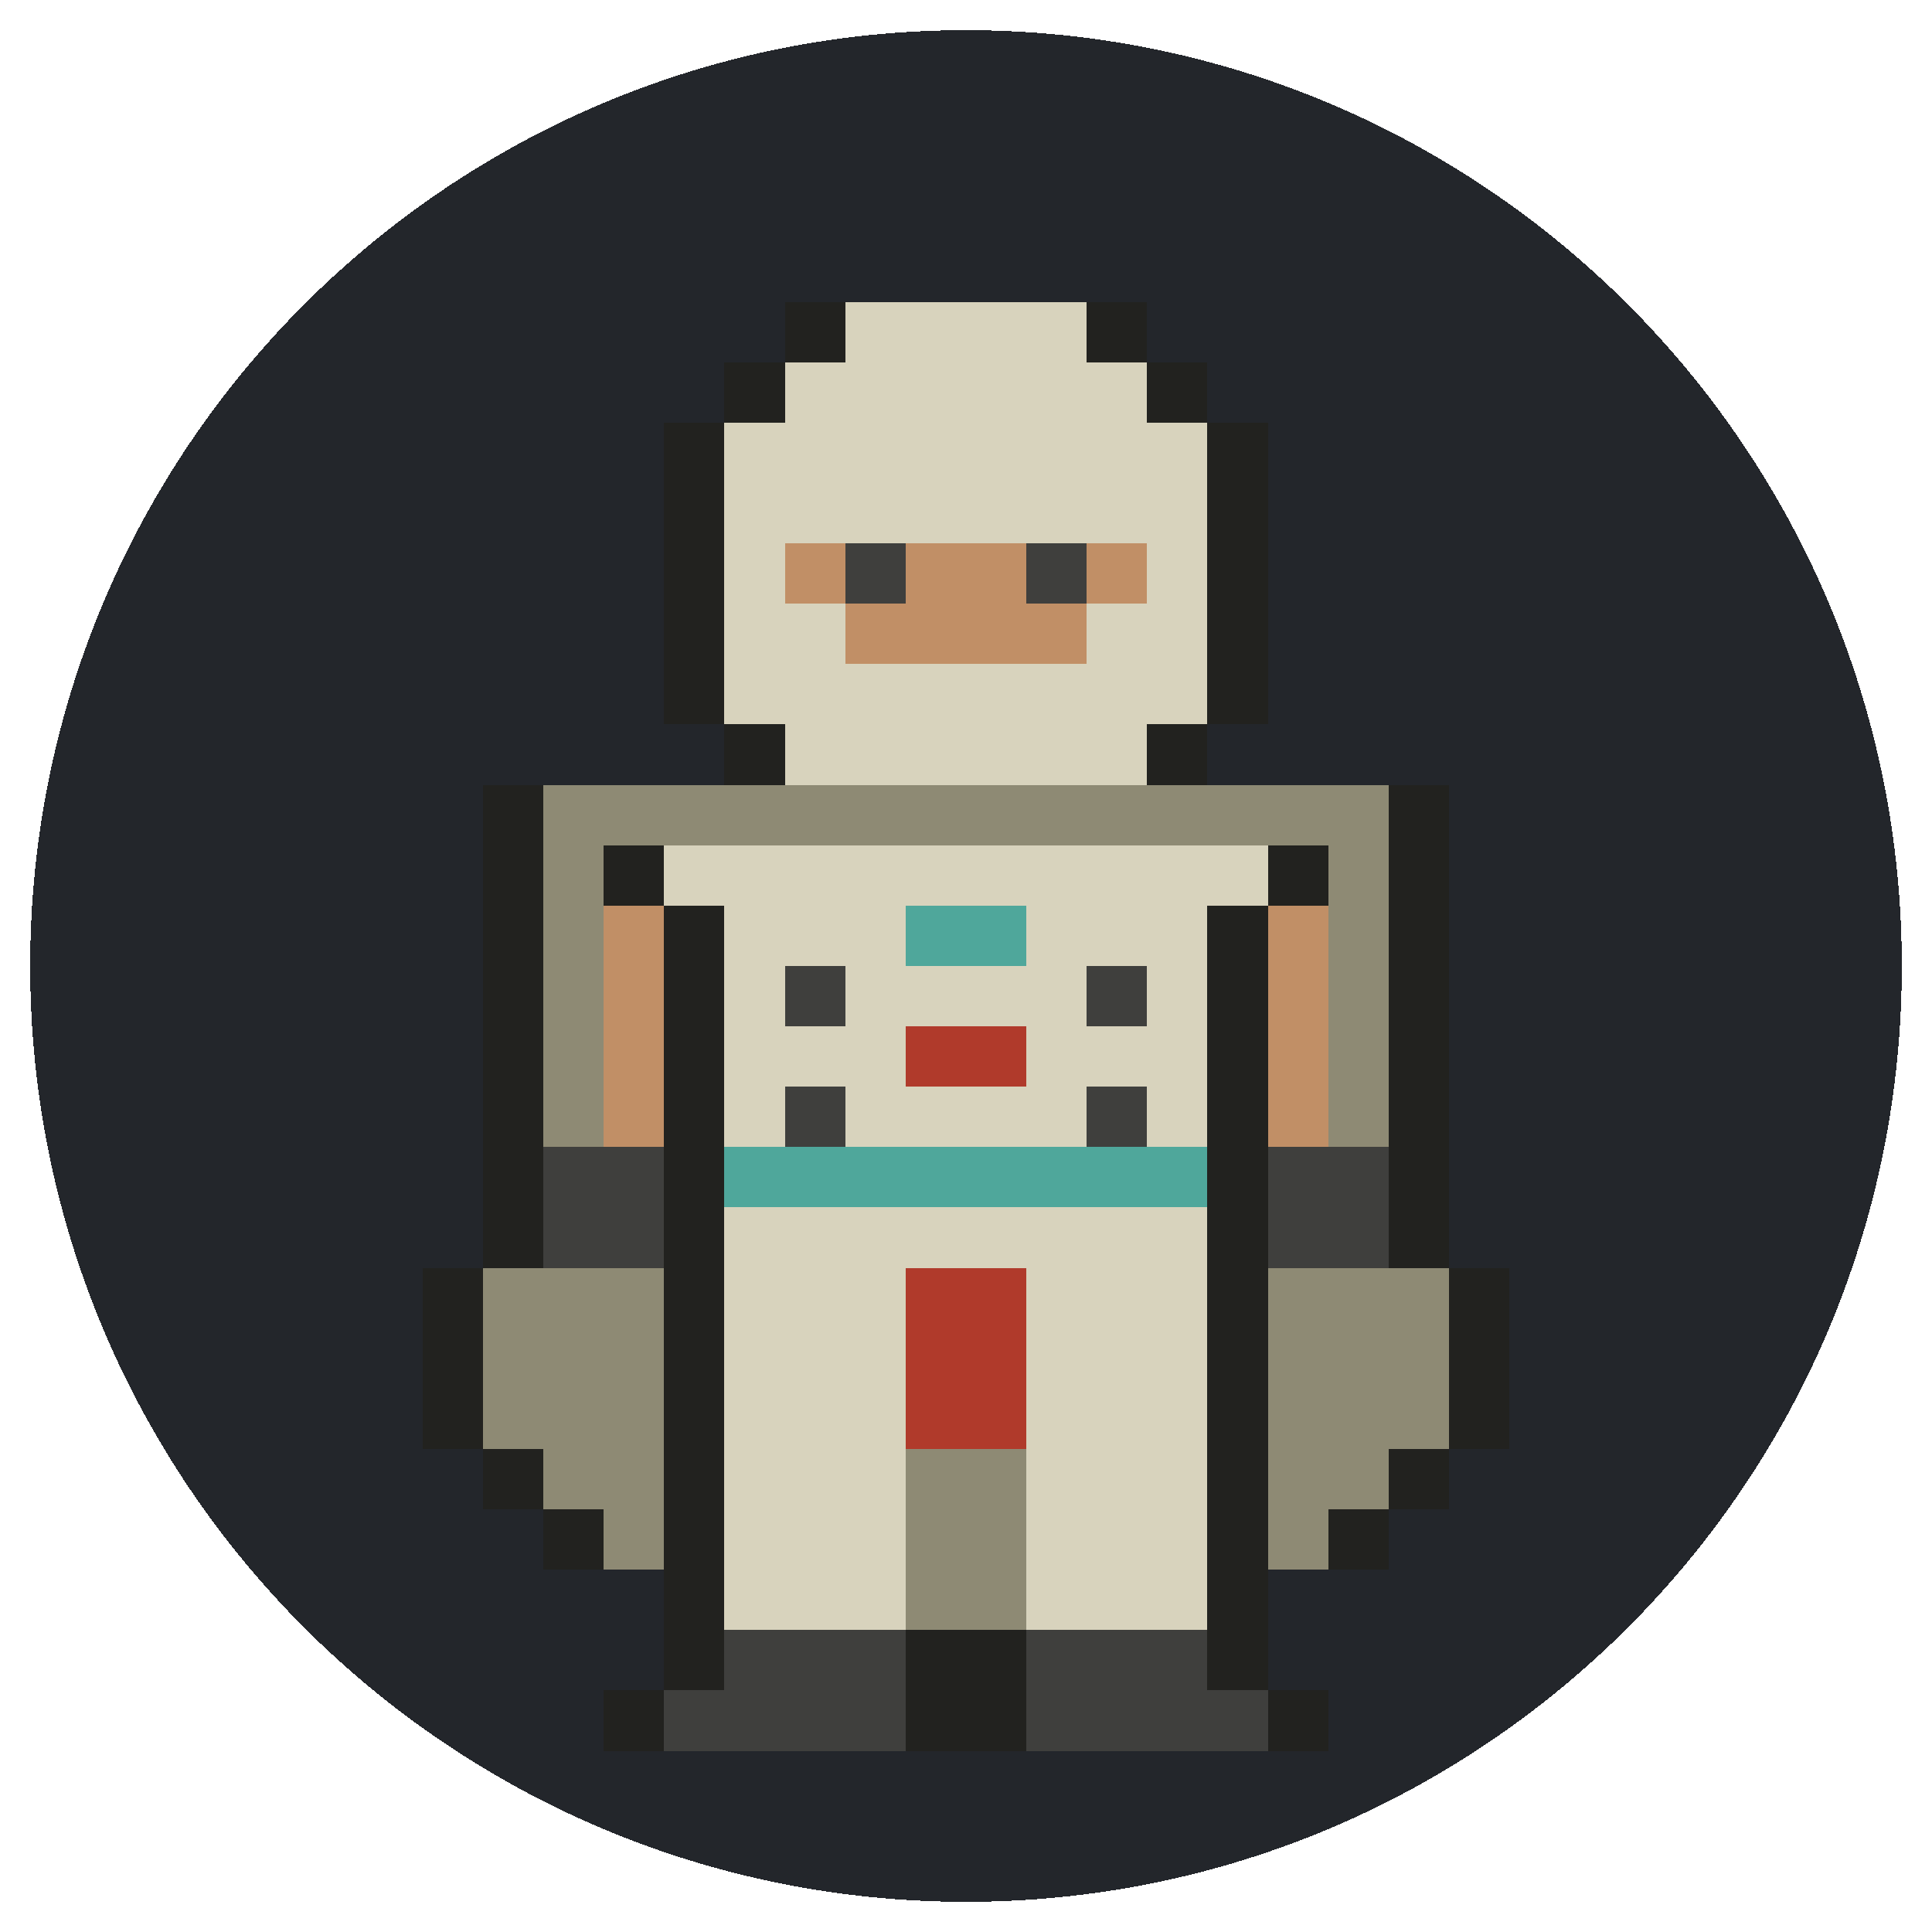
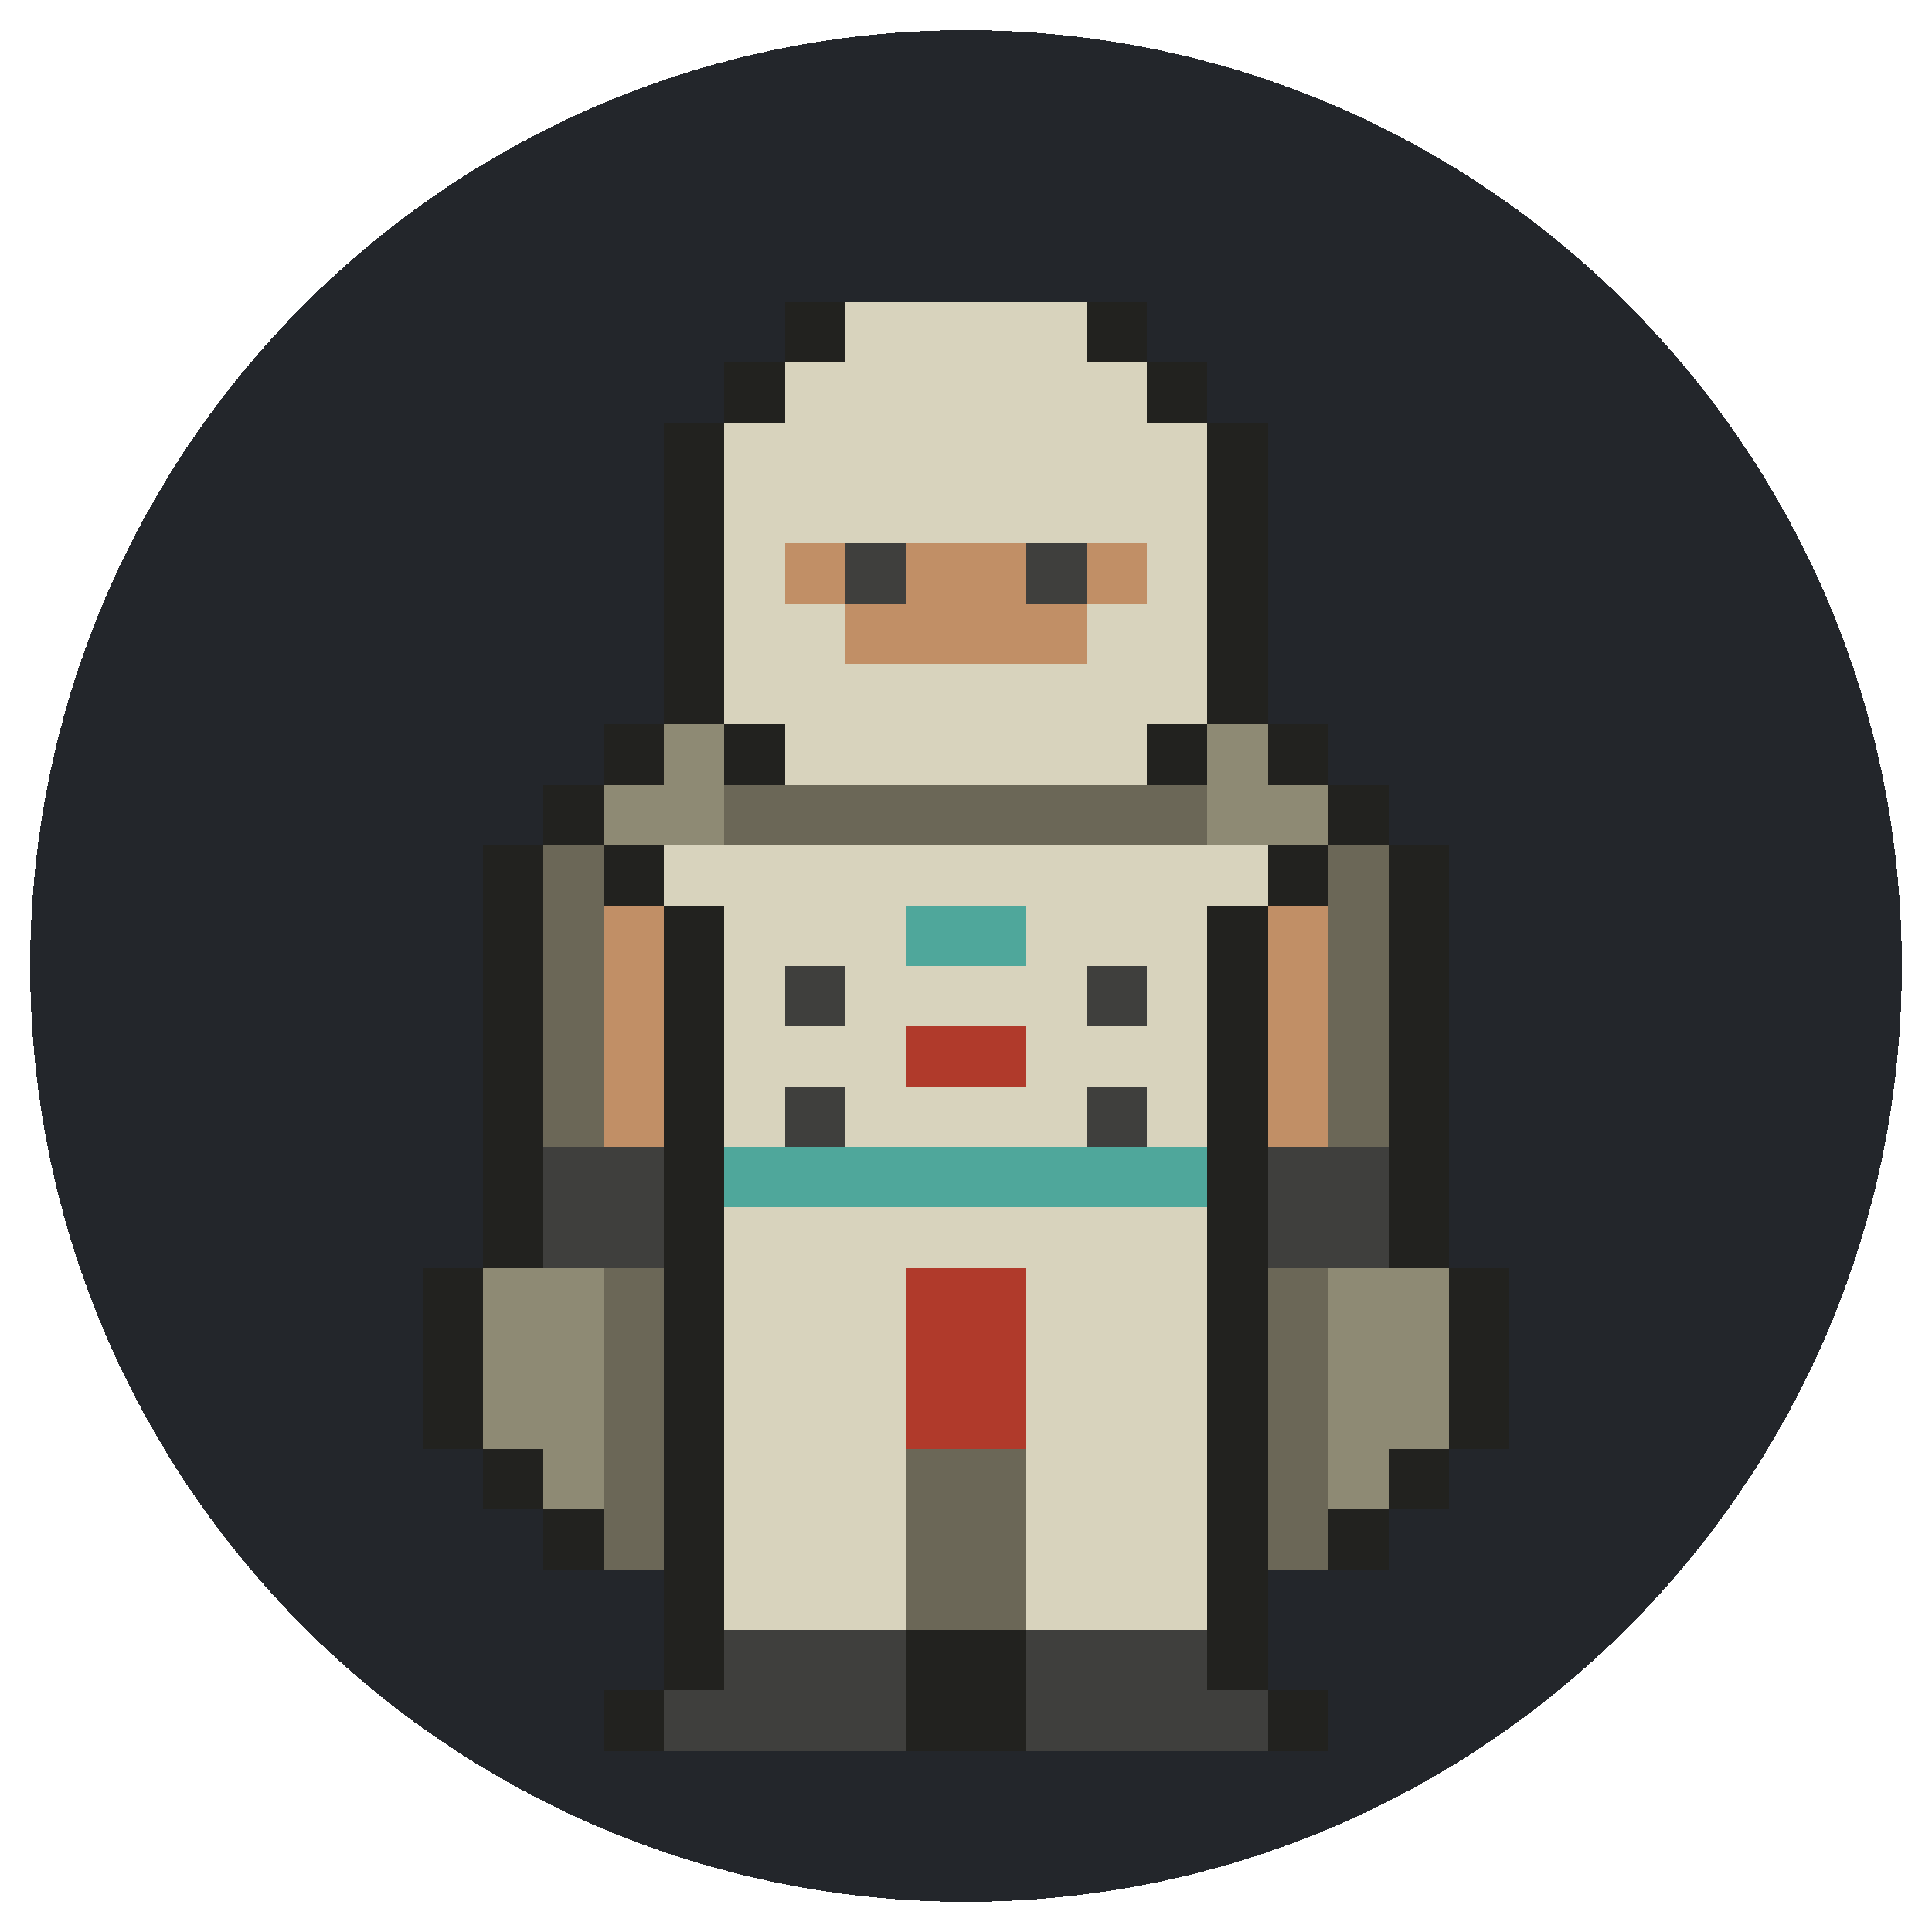
<svg xmlns="http://www.w3.org/2000/svg" viewBox="0 0 32 32" width="32" height="32" shape-rendering="crispEdges" role="img" aria-label="Graceful Shell">
  <circle cx="16" cy="16" r="15.5" fill="#23262b" />
  <rect x="13" y="5" width="1" height="1" fill="#22221f" />
  <rect x="14" y="5" width="4" height="1" fill="#d8d3bd" />
  <rect x="18" y="5" width="1" height="1" fill="#22221f" />
  <rect x="12" y="6" width="1" height="1" fill="#22221f" />
  <rect x="13" y="6" width="6" height="1" fill="#d8d3bd" />
  <rect x="19" y="6" width="1" height="1" fill="#22221f" />
  <rect x="11" y="7" width="1" height="1" fill="#22221f" />
  <rect x="12" y="7" width="8" height="1" fill="#d8d3bd" />
  <rect x="20" y="7" width="1" height="1" fill="#22221f" />
  <rect x="11" y="8" width="1" height="1" fill="#22221f" />
  <rect x="12" y="8" width="8" height="1" fill="#d8d3bd" />
  <rect x="20" y="8" width="1" height="1" fill="#22221f" />
  <rect x="11" y="9" width="1" height="1" fill="#22221f" />
  <rect x="12" y="9" width="1" height="1" fill="#d8d3bd" />
  <rect x="13" y="9" width="1" height="1" fill="#c18f66" />
  <rect x="14" y="9" width="1" height="1" fill="#3f3f3d" />
  <rect x="15" y="9" width="2" height="1" fill="#c18f66" />
  <rect x="17" y="9" width="1" height="1" fill="#3f3f3d" />
  <rect x="18" y="9" width="1" height="1" fill="#c18f66" />
  <rect x="19" y="9" width="1" height="1" fill="#d8d3bd" />
  <rect x="20" y="9" width="1" height="1" fill="#22221f" />
  <rect x="11" y="10" width="1" height="1" fill="#22221f" />
  <rect x="12" y="10" width="2" height="1" fill="#d8d3bd" />
  <rect x="14" y="10" width="4" height="1" fill="#c18f66" />
  <rect x="18" y="10" width="2" height="1" fill="#d8d3bd" />
  <rect x="20" y="10" width="1" height="1" fill="#22221f" />
  <rect x="11" y="11" width="1" height="1" fill="#22221f" />
  <rect x="12" y="11" width="8" height="1" fill="#d8d3bd" />
  <rect x="20" y="11" width="1" height="1" fill="#22221f" />
+   <rect x="10" y="12" width="1" height="1" fill="#22221f" />
+   <rect x="11" y="12" width="1" height="1" fill="#8e8a74" />
  <rect x="12" y="12" width="1" height="1" fill="#22221f" />
  <rect x="13" y="12" width="6" height="1" fill="#d8d3bd" />
  <rect x="19" y="12" width="1" height="1" fill="#22221f" />
-   <rect x="8" y="13" width="1" height="1" fill="#22221f" />
-   <rect x="9" y="13" width="14" height="1" fill="#8e8a74" />
-   <rect x="23" y="13" width="1" height="1" fill="#22221f" />
+   <rect x="20" y="12" width="1" height="1" fill="#8e8a74" />
+   <rect x="21" y="12" width="1" height="1" fill="#22221f" />
+   <rect x="9" y="13" width="1" height="1" fill="#22221f" />
+   <rect x="10" y="13" width="2" height="1" fill="#8e8a74" />
+   <rect x="12" y="13" width="8" height="1" fill="#6b6757" />
+   <rect x="20" y="13" width="2" height="1" fill="#8e8a74" />
+   <rect x="22" y="13" width="1" height="1" fill="#22221f" />
  <rect x="8" y="14" width="1" height="1" fill="#22221f" />
-   <rect x="9" y="14" width="1" height="1" fill="#8e8a74" />
+   <rect x="9" y="14" width="1" height="1" fill="#6b6757" />
  <rect x="10" y="14" width="1" height="1" fill="#22221f" />
  <rect x="11" y="14" width="10" height="1" fill="#d8d3bd" />
  <rect x="21" y="14" width="1" height="1" fill="#22221f" />
-   <rect x="22" y="14" width="1" height="1" fill="#8e8a74" />
+   <rect x="22" y="14" width="1" height="1" fill="#6b6757" />
  <rect x="23" y="14" width="1" height="1" fill="#22221f" />
  <rect x="8" y="15" width="1" height="1" fill="#22221f" />
-   <rect x="9" y="15" width="1" height="1" fill="#8e8a74" />
+   <rect x="9" y="15" width="1" height="1" fill="#6b6757" />
  <rect x="10" y="15" width="1" height="1" fill="#c18f66" />
  <rect x="11" y="15" width="1" height="1" fill="#22221f" />
  <rect x="12" y="15" width="3" height="1" fill="#d8d3bd" />
  <rect x="15" y="15" width="2" height="1" fill="#4fa79b" />
  <rect x="17" y="15" width="3" height="1" fill="#d8d3bd" />
  <rect x="20" y="15" width="1" height="1" fill="#22221f" />
  <rect x="21" y="15" width="1" height="1" fill="#c18f66" />
-   <rect x="22" y="15" width="1" height="1" fill="#8e8a74" />
+   <rect x="22" y="15" width="1" height="1" fill="#6b6757" />
  <rect x="23" y="15" width="1" height="1" fill="#22221f" />
  <rect x="8" y="16" width="1" height="1" fill="#22221f" />
-   <rect x="9" y="16" width="1" height="1" fill="#8e8a74" />
+   <rect x="9" y="16" width="1" height="1" fill="#6b6757" />
  <rect x="10" y="16" width="1" height="1" fill="#c18f66" />
  <rect x="11" y="16" width="1" height="1" fill="#22221f" />
  <rect x="12" y="16" width="1" height="1" fill="#d8d3bd" />
  <rect x="13" y="16" width="1" height="1" fill="#3f3f3d" />
  <rect x="14" y="16" width="4" height="1" fill="#d8d3bd" />
  <rect x="18" y="16" width="1" height="1" fill="#3f3f3d" />
  <rect x="19" y="16" width="1" height="1" fill="#d8d3bd" />
  <rect x="20" y="16" width="1" height="1" fill="#22221f" />
  <rect x="21" y="16" width="1" height="1" fill="#c18f66" />
-   <rect x="22" y="16" width="1" height="1" fill="#8e8a74" />
+   <rect x="22" y="16" width="1" height="1" fill="#6b6757" />
  <rect x="23" y="16" width="1" height="1" fill="#22221f" />
  <rect x="8" y="17" width="1" height="1" fill="#22221f" />
-   <rect x="9" y="17" width="1" height="1" fill="#8e8a74" />
+   <rect x="9" y="17" width="1" height="1" fill="#6b6757" />
  <rect x="10" y="17" width="1" height="1" fill="#c18f66" />
  <rect x="11" y="17" width="1" height="1" fill="#22221f" />
  <rect x="12" y="17" width="3" height="1" fill="#d8d3bd" />
  <rect x="15" y="17" width="2" height="1" fill="#b03a2b" />
  <rect x="17" y="17" width="3" height="1" fill="#d8d3bd" />
  <rect x="20" y="17" width="1" height="1" fill="#22221f" />
  <rect x="21" y="17" width="1" height="1" fill="#c18f66" />
-   <rect x="22" y="17" width="1" height="1" fill="#8e8a74" />
+   <rect x="22" y="17" width="1" height="1" fill="#6b6757" />
  <rect x="23" y="17" width="1" height="1" fill="#22221f" />
  <rect x="8" y="18" width="1" height="1" fill="#22221f" />
-   <rect x="9" y="18" width="1" height="1" fill="#8e8a74" />
+   <rect x="9" y="18" width="1" height="1" fill="#6b6757" />
  <rect x="10" y="18" width="1" height="1" fill="#c18f66" />
  <rect x="11" y="18" width="1" height="1" fill="#22221f" />
  <rect x="12" y="18" width="1" height="1" fill="#d8d3bd" />
  <rect x="13" y="18" width="1" height="1" fill="#3f3f3d" />
  <rect x="14" y="18" width="4" height="1" fill="#d8d3bd" />
  <rect x="18" y="18" width="1" height="1" fill="#3f3f3d" />
  <rect x="19" y="18" width="1" height="1" fill="#d8d3bd" />
  <rect x="20" y="18" width="1" height="1" fill="#22221f" />
  <rect x="21" y="18" width="1" height="1" fill="#c18f66" />
-   <rect x="22" y="18" width="1" height="1" fill="#8e8a74" />
+   <rect x="22" y="18" width="1" height="1" fill="#6b6757" />
  <rect x="23" y="18" width="1" height="1" fill="#22221f" />
  <rect x="8" y="19" width="1" height="1" fill="#22221f" />
  <rect x="9" y="19" width="2" height="1" fill="#3f3f3d" />
  <rect x="11" y="19" width="1" height="1" fill="#22221f" />
  <rect x="12" y="19" width="8" height="1" fill="#4fa79b" />
  <rect x="20" y="19" width="1" height="1" fill="#22221f" />
  <rect x="21" y="19" width="2" height="1" fill="#3f3f3d" />
  <rect x="23" y="19" width="1" height="1" fill="#22221f" />
  <rect x="8" y="20" width="1" height="1" fill="#22221f" />
  <rect x="9" y="20" width="2" height="1" fill="#3f3f3d" />
  <rect x="11" y="20" width="1" height="1" fill="#22221f" />
  <rect x="12" y="20" width="8" height="1" fill="#d8d3bd" />
  <rect x="20" y="20" width="1" height="1" fill="#22221f" />
  <rect x="21" y="20" width="2" height="1" fill="#3f3f3d" />
  <rect x="23" y="20" width="1" height="1" fill="#22221f" />
  <rect x="7" y="21" width="1" height="1" fill="#22221f" />
-   <rect x="8" y="21" width="3" height="1" fill="#8e8a74" />
+   <rect x="8" y="21" width="2" height="1" fill="#8e8a74" />
+   <rect x="10" y="21" width="1" height="1" fill="#6b6757" />
  <rect x="11" y="21" width="1" height="1" fill="#22221f" />
  <rect x="12" y="21" width="3" height="1" fill="#d8d3bd" />
  <rect x="15" y="21" width="2" height="1" fill="#b03a2b" />
  <rect x="17" y="21" width="3" height="1" fill="#d8d3bd" />
  <rect x="20" y="21" width="1" height="1" fill="#22221f" />
-   <rect x="21" y="21" width="3" height="1" fill="#8e8a74" />
+   <rect x="21" y="21" width="1" height="1" fill="#6b6757" />
+   <rect x="22" y="21" width="2" height="1" fill="#8e8a74" />
  <rect x="24" y="21" width="1" height="1" fill="#22221f" />
  <rect x="7" y="22" width="1" height="1" fill="#22221f" />
-   <rect x="8" y="22" width="3" height="1" fill="#8e8a74" />
+   <rect x="8" y="22" width="2" height="1" fill="#8e8a74" />
+   <rect x="10" y="22" width="1" height="1" fill="#6b6757" />
  <rect x="11" y="22" width="1" height="1" fill="#22221f" />
  <rect x="12" y="22" width="3" height="1" fill="#d8d3bd" />
  <rect x="15" y="22" width="2" height="1" fill="#b03a2b" />
  <rect x="17" y="22" width="3" height="1" fill="#d8d3bd" />
  <rect x="20" y="22" width="1" height="1" fill="#22221f" />
-   <rect x="21" y="22" width="3" height="1" fill="#8e8a74" />
+   <rect x="21" y="22" width="1" height="1" fill="#6b6757" />
+   <rect x="22" y="22" width="2" height="1" fill="#8e8a74" />
  <rect x="24" y="22" width="1" height="1" fill="#22221f" />
  <rect x="7" y="23" width="1" height="1" fill="#22221f" />
-   <rect x="8" y="23" width="3" height="1" fill="#8e8a74" />
+   <rect x="8" y="23" width="2" height="1" fill="#8e8a74" />
+   <rect x="10" y="23" width="1" height="1" fill="#6b6757" />
  <rect x="11" y="23" width="1" height="1" fill="#22221f" />
  <rect x="12" y="23" width="3" height="1" fill="#d8d3bd" />
  <rect x="15" y="23" width="2" height="1" fill="#b03a2b" />
  <rect x="17" y="23" width="3" height="1" fill="#d8d3bd" />
  <rect x="20" y="23" width="1" height="1" fill="#22221f" />
-   <rect x="21" y="23" width="3" height="1" fill="#8e8a74" />
+   <rect x="21" y="23" width="1" height="1" fill="#6b6757" />
+   <rect x="22" y="23" width="2" height="1" fill="#8e8a74" />
  <rect x="24" y="23" width="1" height="1" fill="#22221f" />
  <rect x="8" y="24" width="1" height="1" fill="#22221f" />
-   <rect x="9" y="24" width="2" height="1" fill="#8e8a74" />
+   <rect x="9" y="24" width="1" height="1" fill="#8e8a74" />
+   <rect x="10" y="24" width="1" height="1" fill="#6b6757" />
  <rect x="11" y="24" width="1" height="1" fill="#22221f" />
  <rect x="12" y="24" width="3" height="1" fill="#d8d3bd" />
-   <rect x="15" y="24" width="2" height="1" fill="#8e8a74" />
+   <rect x="15" y="24" width="2" height="1" fill="#6b6757" />
  <rect x="17" y="24" width="3" height="1" fill="#d8d3bd" />
  <rect x="20" y="24" width="1" height="1" fill="#22221f" />
-   <rect x="21" y="24" width="2" height="1" fill="#8e8a74" />
+   <rect x="21" y="24" width="1" height="1" fill="#6b6757" />
+   <rect x="22" y="24" width="1" height="1" fill="#8e8a74" />
  <rect x="23" y="24" width="1" height="1" fill="#22221f" />
  <rect x="9" y="25" width="1" height="1" fill="#22221f" />
-   <rect x="10" y="25" width="1" height="1" fill="#8e8a74" />
+   <rect x="10" y="25" width="1" height="1" fill="#6b6757" />
  <rect x="11" y="25" width="1" height="1" fill="#22221f" />
  <rect x="12" y="25" width="3" height="1" fill="#d8d3bd" />
-   <rect x="15" y="25" width="2" height="1" fill="#8e8a74" />
+   <rect x="15" y="25" width="2" height="1" fill="#6b6757" />
  <rect x="17" y="25" width="3" height="1" fill="#d8d3bd" />
  <rect x="20" y="25" width="1" height="1" fill="#22221f" />
-   <rect x="21" y="25" width="1" height="1" fill="#8e8a74" />
+   <rect x="21" y="25" width="1" height="1" fill="#6b6757" />
  <rect x="22" y="25" width="1" height="1" fill="#22221f" />
  <rect x="11" y="26" width="1" height="1" fill="#22221f" />
  <rect x="12" y="26" width="3" height="1" fill="#d8d3bd" />
-   <rect x="15" y="26" width="2" height="1" fill="#8e8a74" />
+   <rect x="15" y="26" width="2" height="1" fill="#6b6757" />
  <rect x="17" y="26" width="3" height="1" fill="#d8d3bd" />
  <rect x="20" y="26" width="1" height="1" fill="#22221f" />
  <rect x="11" y="27" width="1" height="1" fill="#22221f" />
  <rect x="12" y="27" width="3" height="1" fill="#3f3f3d" />
  <rect x="15" y="27" width="2" height="1" fill="#22221f" />
  <rect x="17" y="27" width="3" height="1" fill="#3f3f3d" />
  <rect x="20" y="27" width="1" height="1" fill="#22221f" />
  <rect x="10" y="28" width="1" height="1" fill="#22221f" />
  <rect x="11" y="28" width="4" height="1" fill="#3f3f3d" />
  <rect x="15" y="28" width="2" height="1" fill="#22221f" />
  <rect x="17" y="28" width="4" height="1" fill="#3f3f3d" />
  <rect x="21" y="28" width="1" height="1" fill="#22221f" />
</svg>
